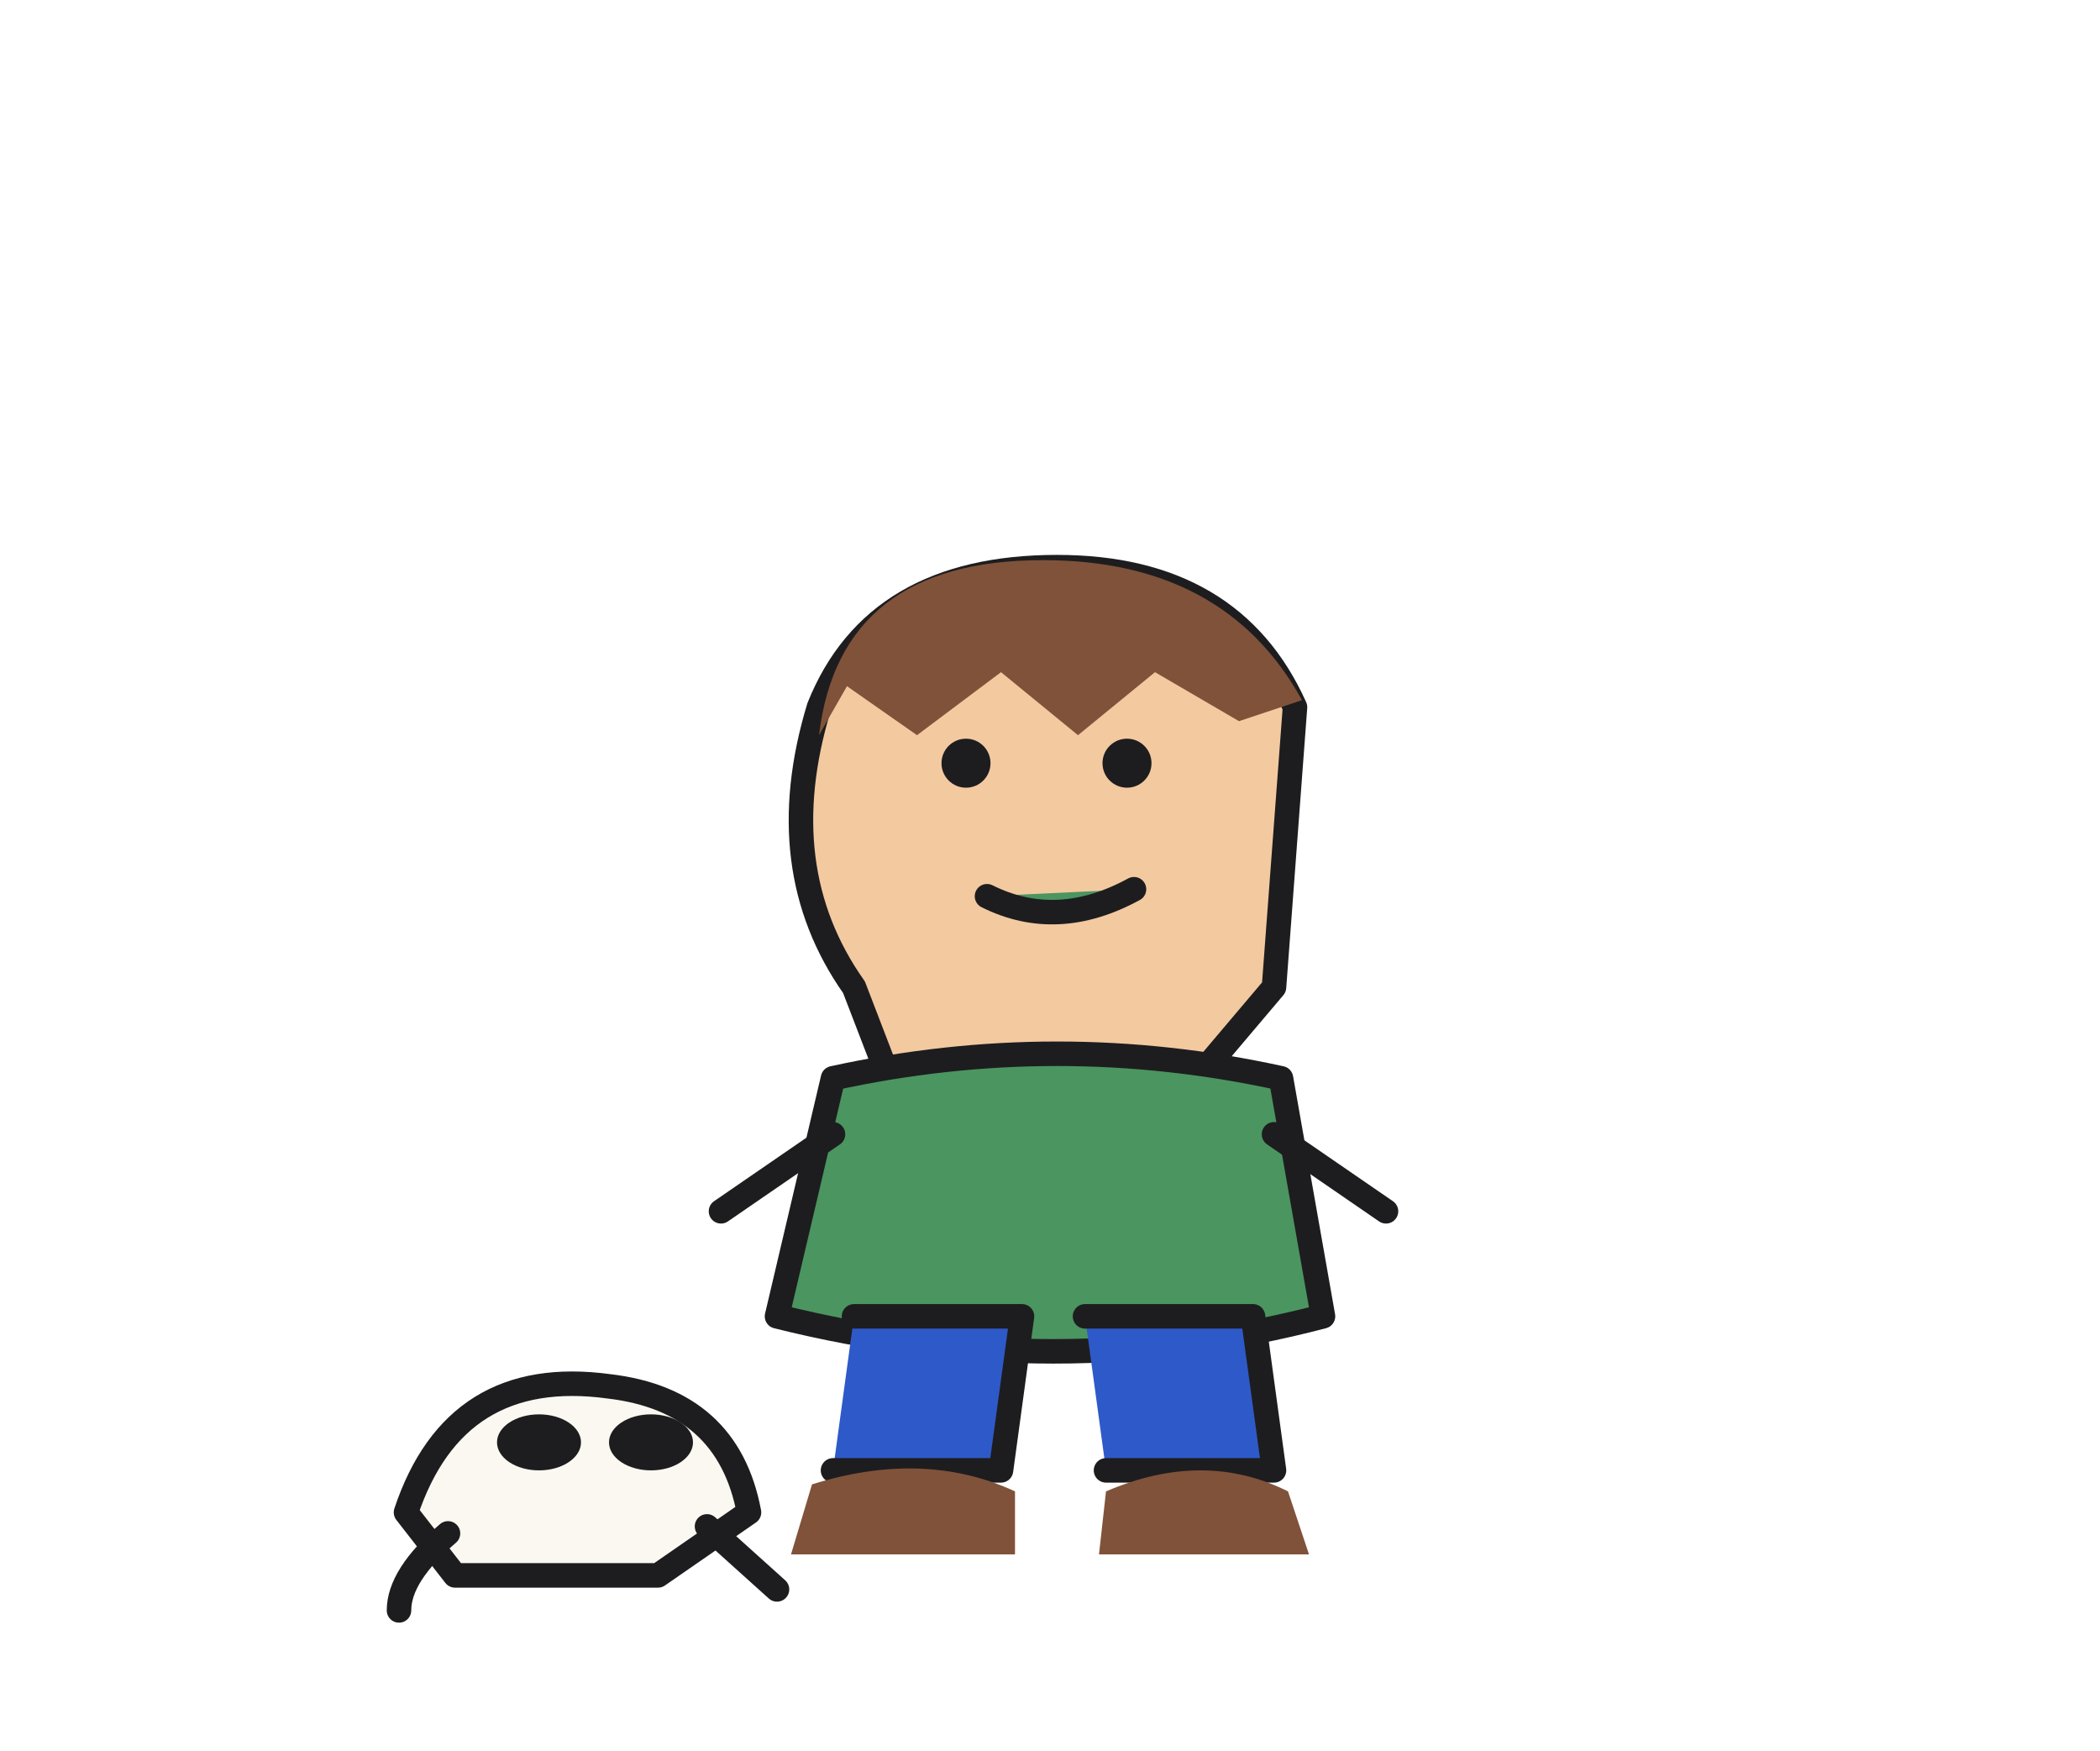
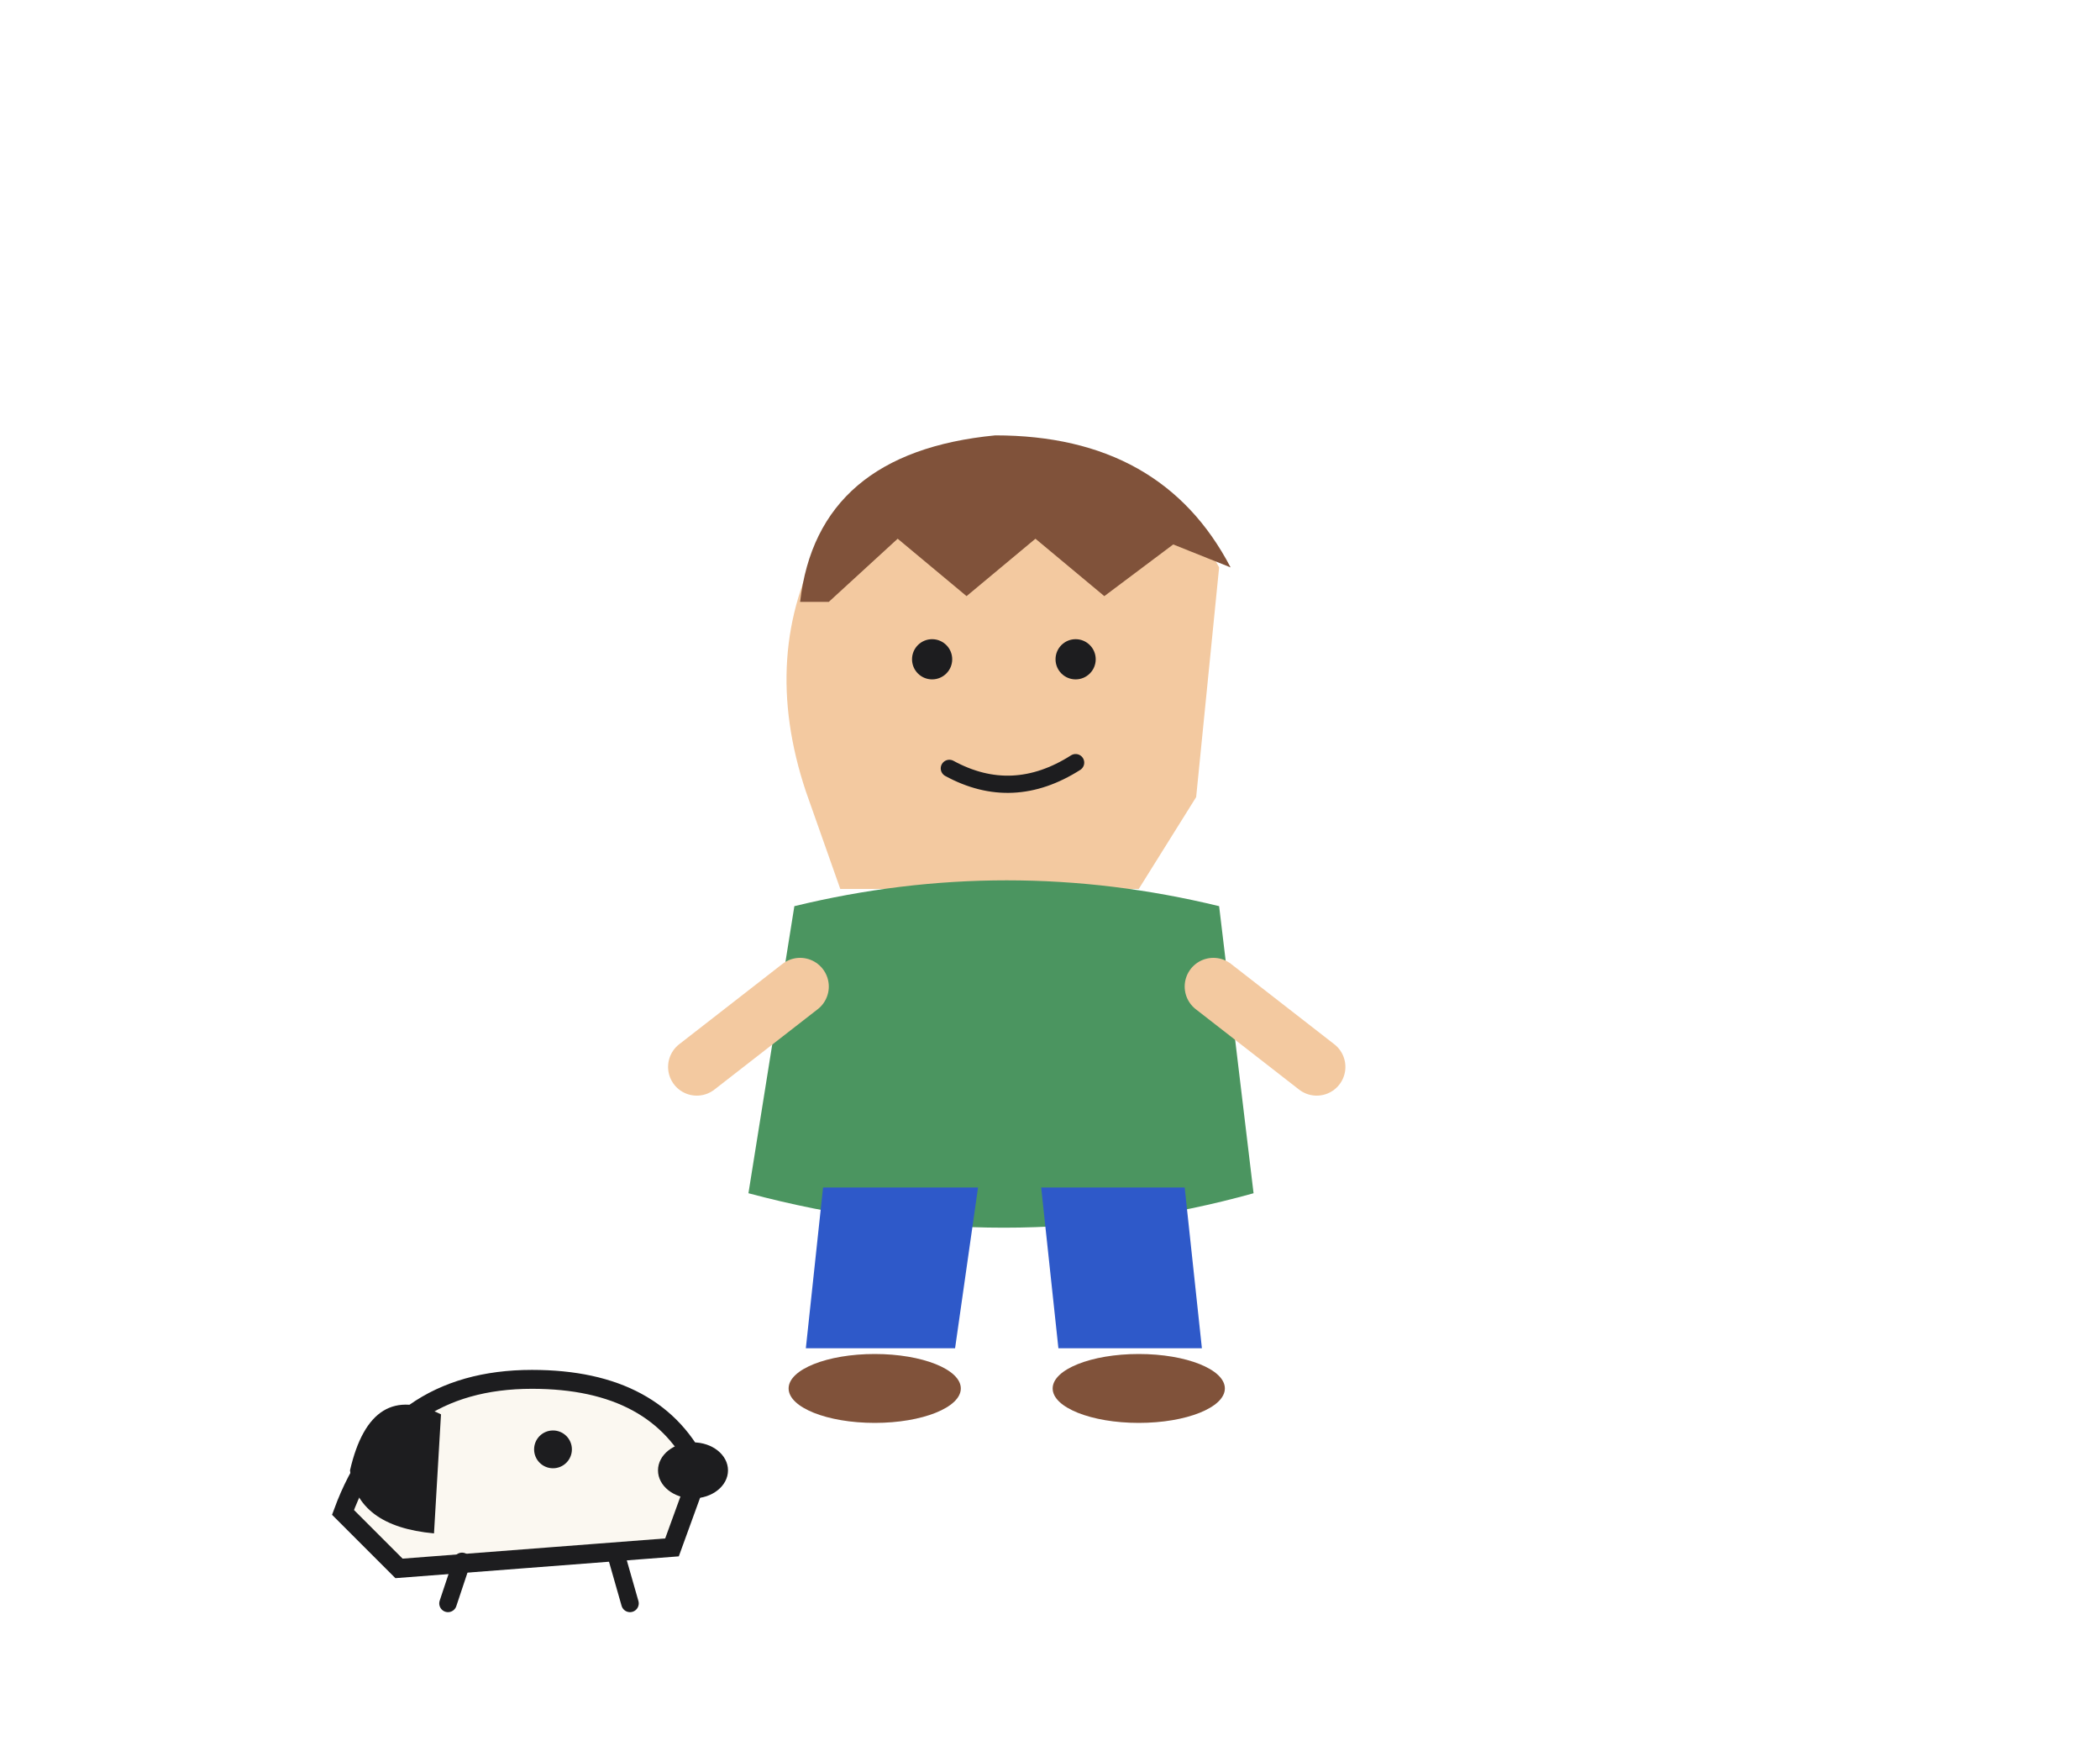
<svg xmlns="http://www.w3.org/2000/svg" width="300" height="250" viewBox="0 0 300 250">
-   <g stroke="#1D1D1F" stroke-width="3.5" stroke-linecap="round" stroke-linejoin="round">
-     <path d="M122 141 Q110 124 117 101 Q125 81 151 81 Q176 81 185 101 L182 141 L171 154 L127 154Z" fill="#F3C9A0" />
-     <path d="M117 105 Q120 80 149 80 Q175 80 186 100 L177 103 L165 96 L154 105 L143 96 L131 105 L121 98Z" fill="#80523A" stroke="none" />
-     <circle cx="138" cy="109" r="3.5" fill="#1D1D1F" stroke="none" />
-     <circle cx="161" cy="109" r="3.5" fill="#1D1D1F" stroke="none" />
-     <path d="M141 128 Q151 133 162 127 M119 154 Q151 147 183 154 L189 188 Q151 198 111 188Z" fill="#4B9560" />
-     <path d="M119 162 L103 173 M182 162 L198 173" fill="none" />
-     <path d="M122 188 L146 188 L143 210 L119 210 M155 188 L179 188 L182 210 L158 210" fill="#2E59C9" />
-     <path d="M116 212 Q132 207 145 213 L145 222 L113 222Z M158 213 Q172 207 184 213 L187 222 L157 222Z" fill="#80523A" stroke="none" />
-     <path d="M58 216 Q65 195 87 198 Q104 200 107 216 L94 225 L65 225Z" fill="#FBF8F1" />
-     <ellipse cx="77" cy="206" rx="6" ry="4" fill="#1D1D1F" stroke="none" />
-     <ellipse cx="93" cy="206" rx="6" ry="4" fill="#1D1D1F" stroke="none" />
-     <path d="M64 219 Q57 225 57 230 M101 218 L111 227" fill="none" />
+   <g transform="translate(20 22) scale(.82)">
+     <path d="M116 111 Q108 87 119 67 Q132 50 152 51 Q177 51 188 72 L184 112 L174 128 L122 128Z" fill="#F3C9A0" />
+     <path d="M115 78 Q118 52 149 49 Q178 49 190 72 L180 68 L168 77 L156 67 L144 77 L132 67 L120 78Z" fill="#80523A" />
+     <circle cx="138" cy="88" r="3.5" fill="#1D1D1F" />
+     <circle cx="163" cy="88" r="3.5" fill="#1D1D1F" />
+     <path d="M141 107 Q152 113 163 106" fill="none" stroke="#1D1D1F" stroke-width="3" stroke-linecap="round" />
+     <path d="M114 131 Q151 122 188 131 L194 181 Q151 193 106 181Z" fill="#4B9560" />
+     <path d="M115 145 L97 159 M187 145 L205 159" stroke="#F3C9A0" stroke-width="10" stroke-linecap="round" />
+     <path d="M119 180 L146 180 L142 208 L116 208 M157 180 L182 180 L185 208 L160 208" fill="#2E59C9" />
+     <ellipse cx="128" cy="215" rx="15" ry="6" fill="#80523A" />
+     <ellipse cx="174" cy="215" rx="15" ry="6" fill="#80523A" />
  </g>
+   <path d="M49 216 Q56 197 76 197 Q94 197 100 210 L96 221 L57 224Z" fill="#FBF8F1" stroke="#1D1D1F" stroke-width="2.7" />
+   <path d="M63 202 Q53 197 50 210 Q51 218 62 219Z" fill="#1D1D1F" />
+   <circle cx="79" cy="207" r="2.7" fill="#1D1D1F" />
+   <ellipse cx="99" cy="210" rx="5" ry="4" fill="#1D1D1F" />
+   <path d="M66 223 L64 229 M88 222 L90 229" stroke="#1D1D1F" stroke-width="2.5" stroke-linecap="round" />
</svg>
